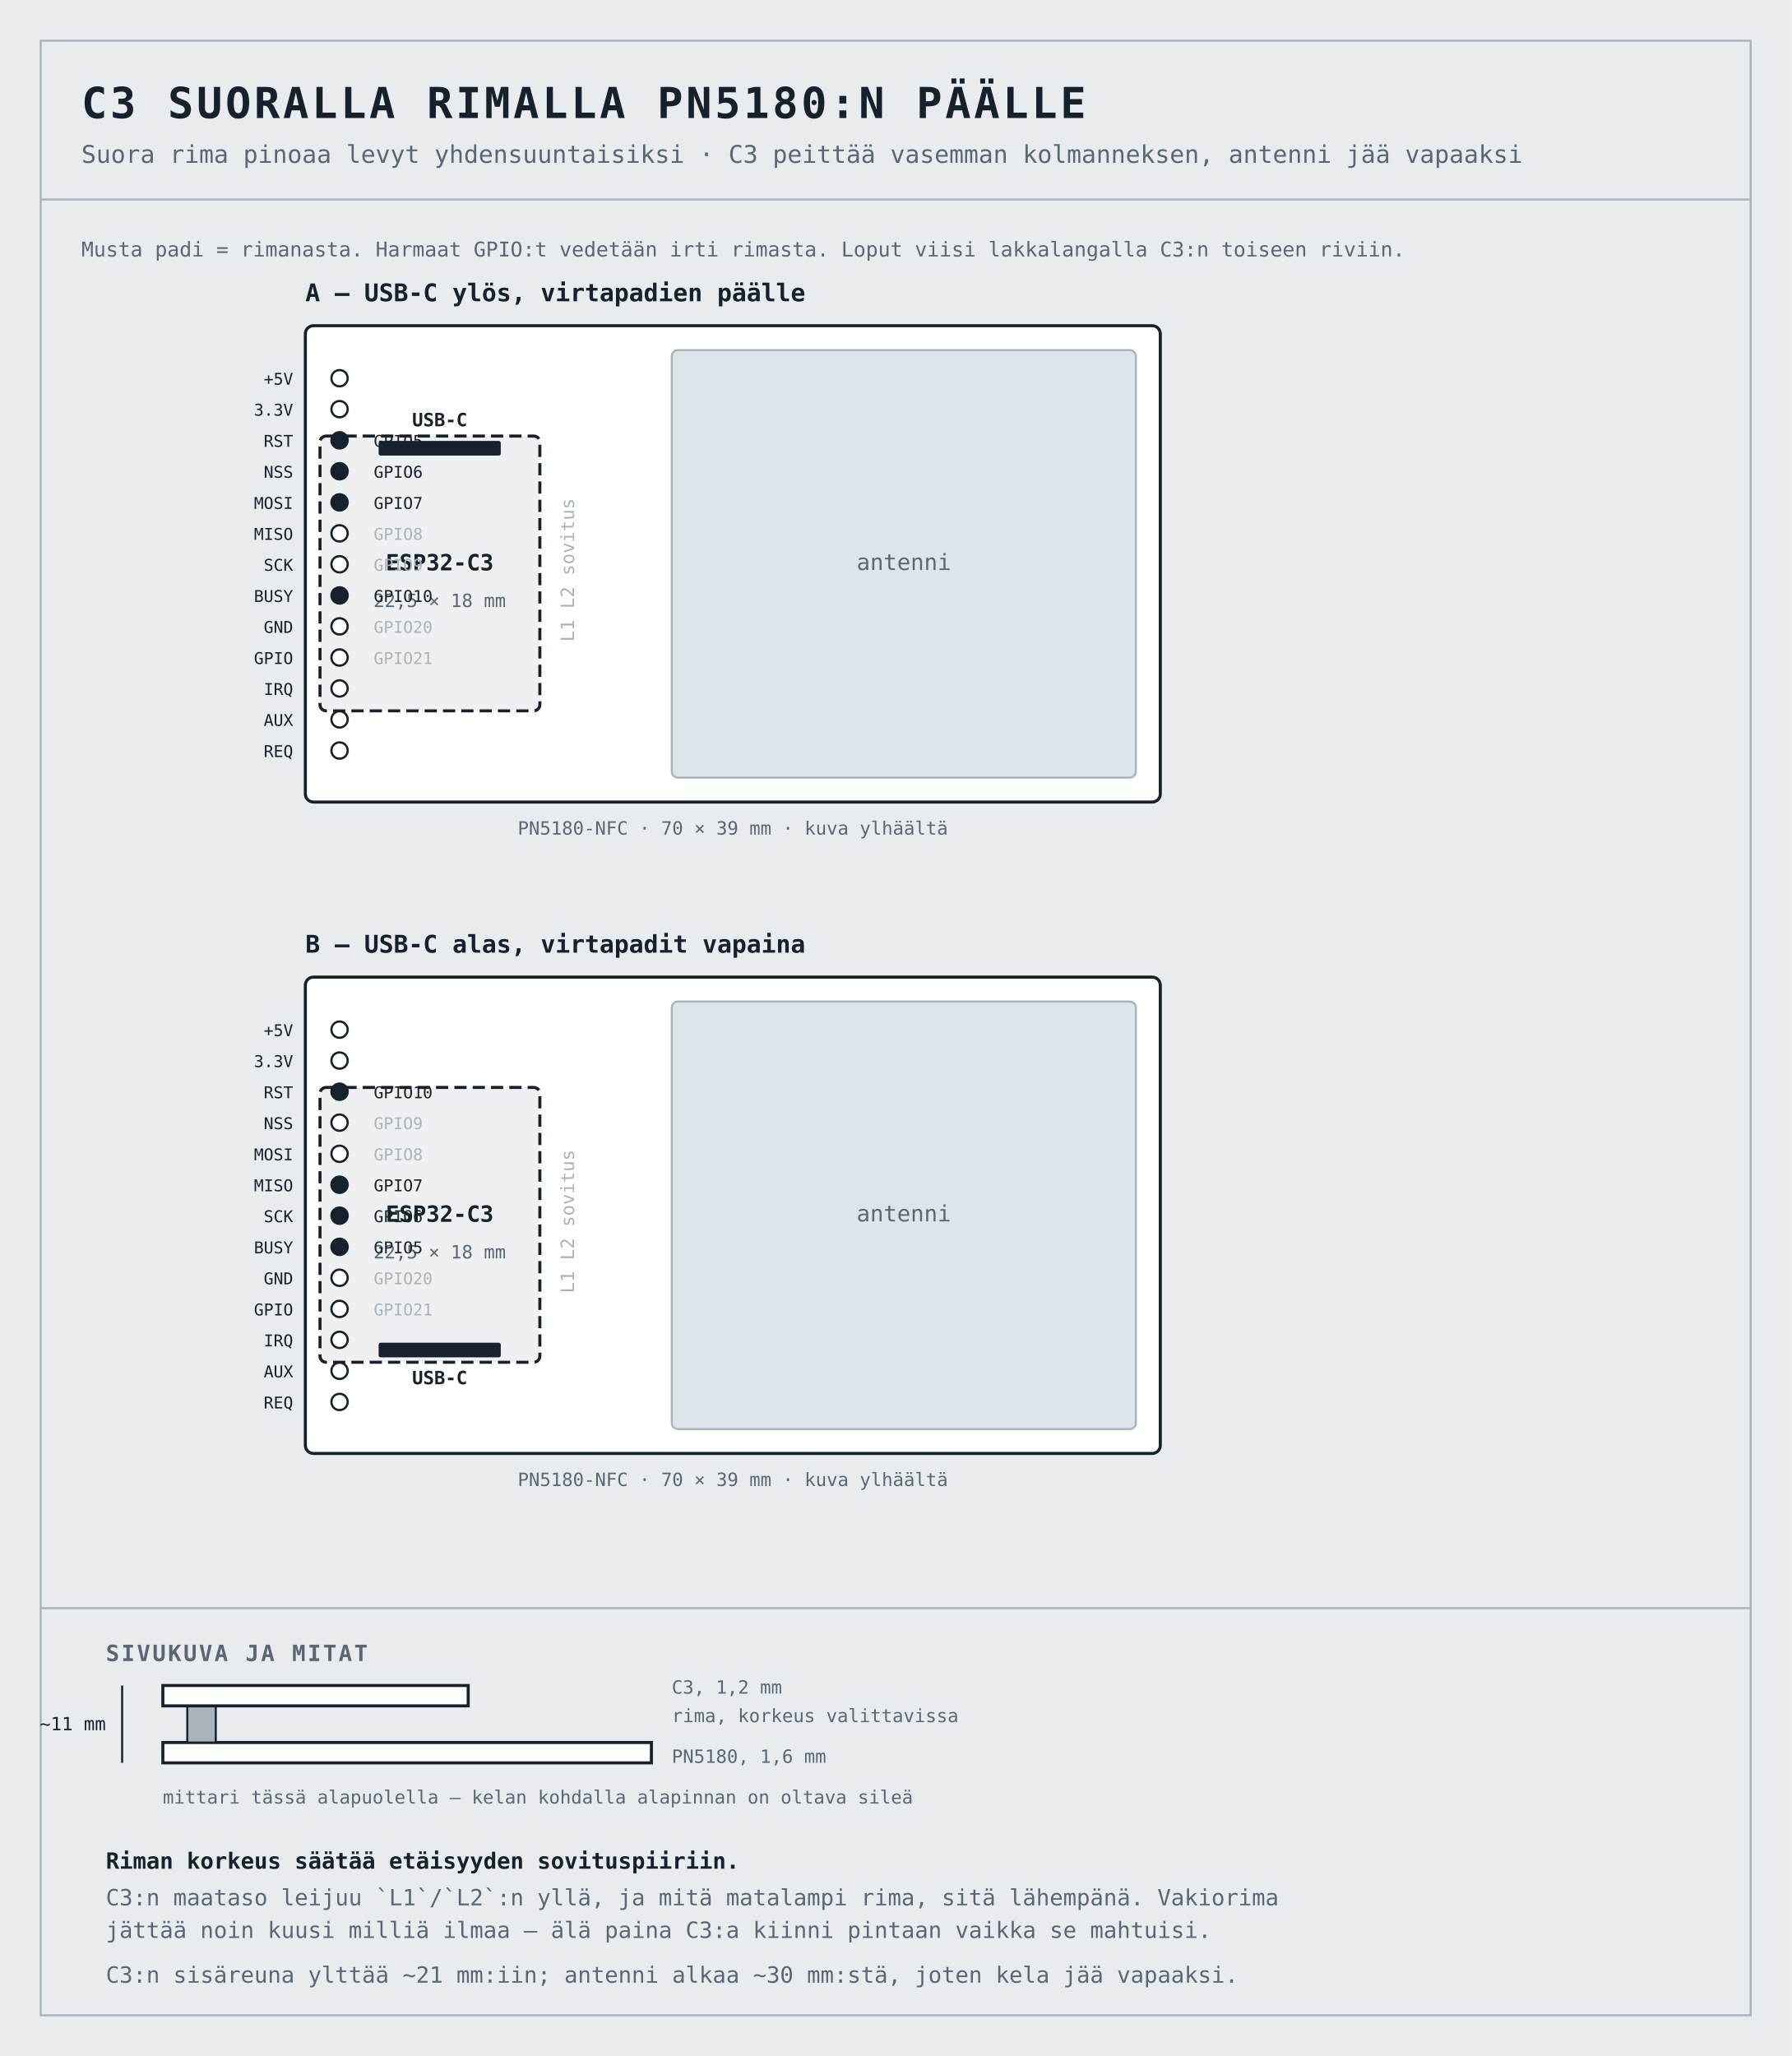
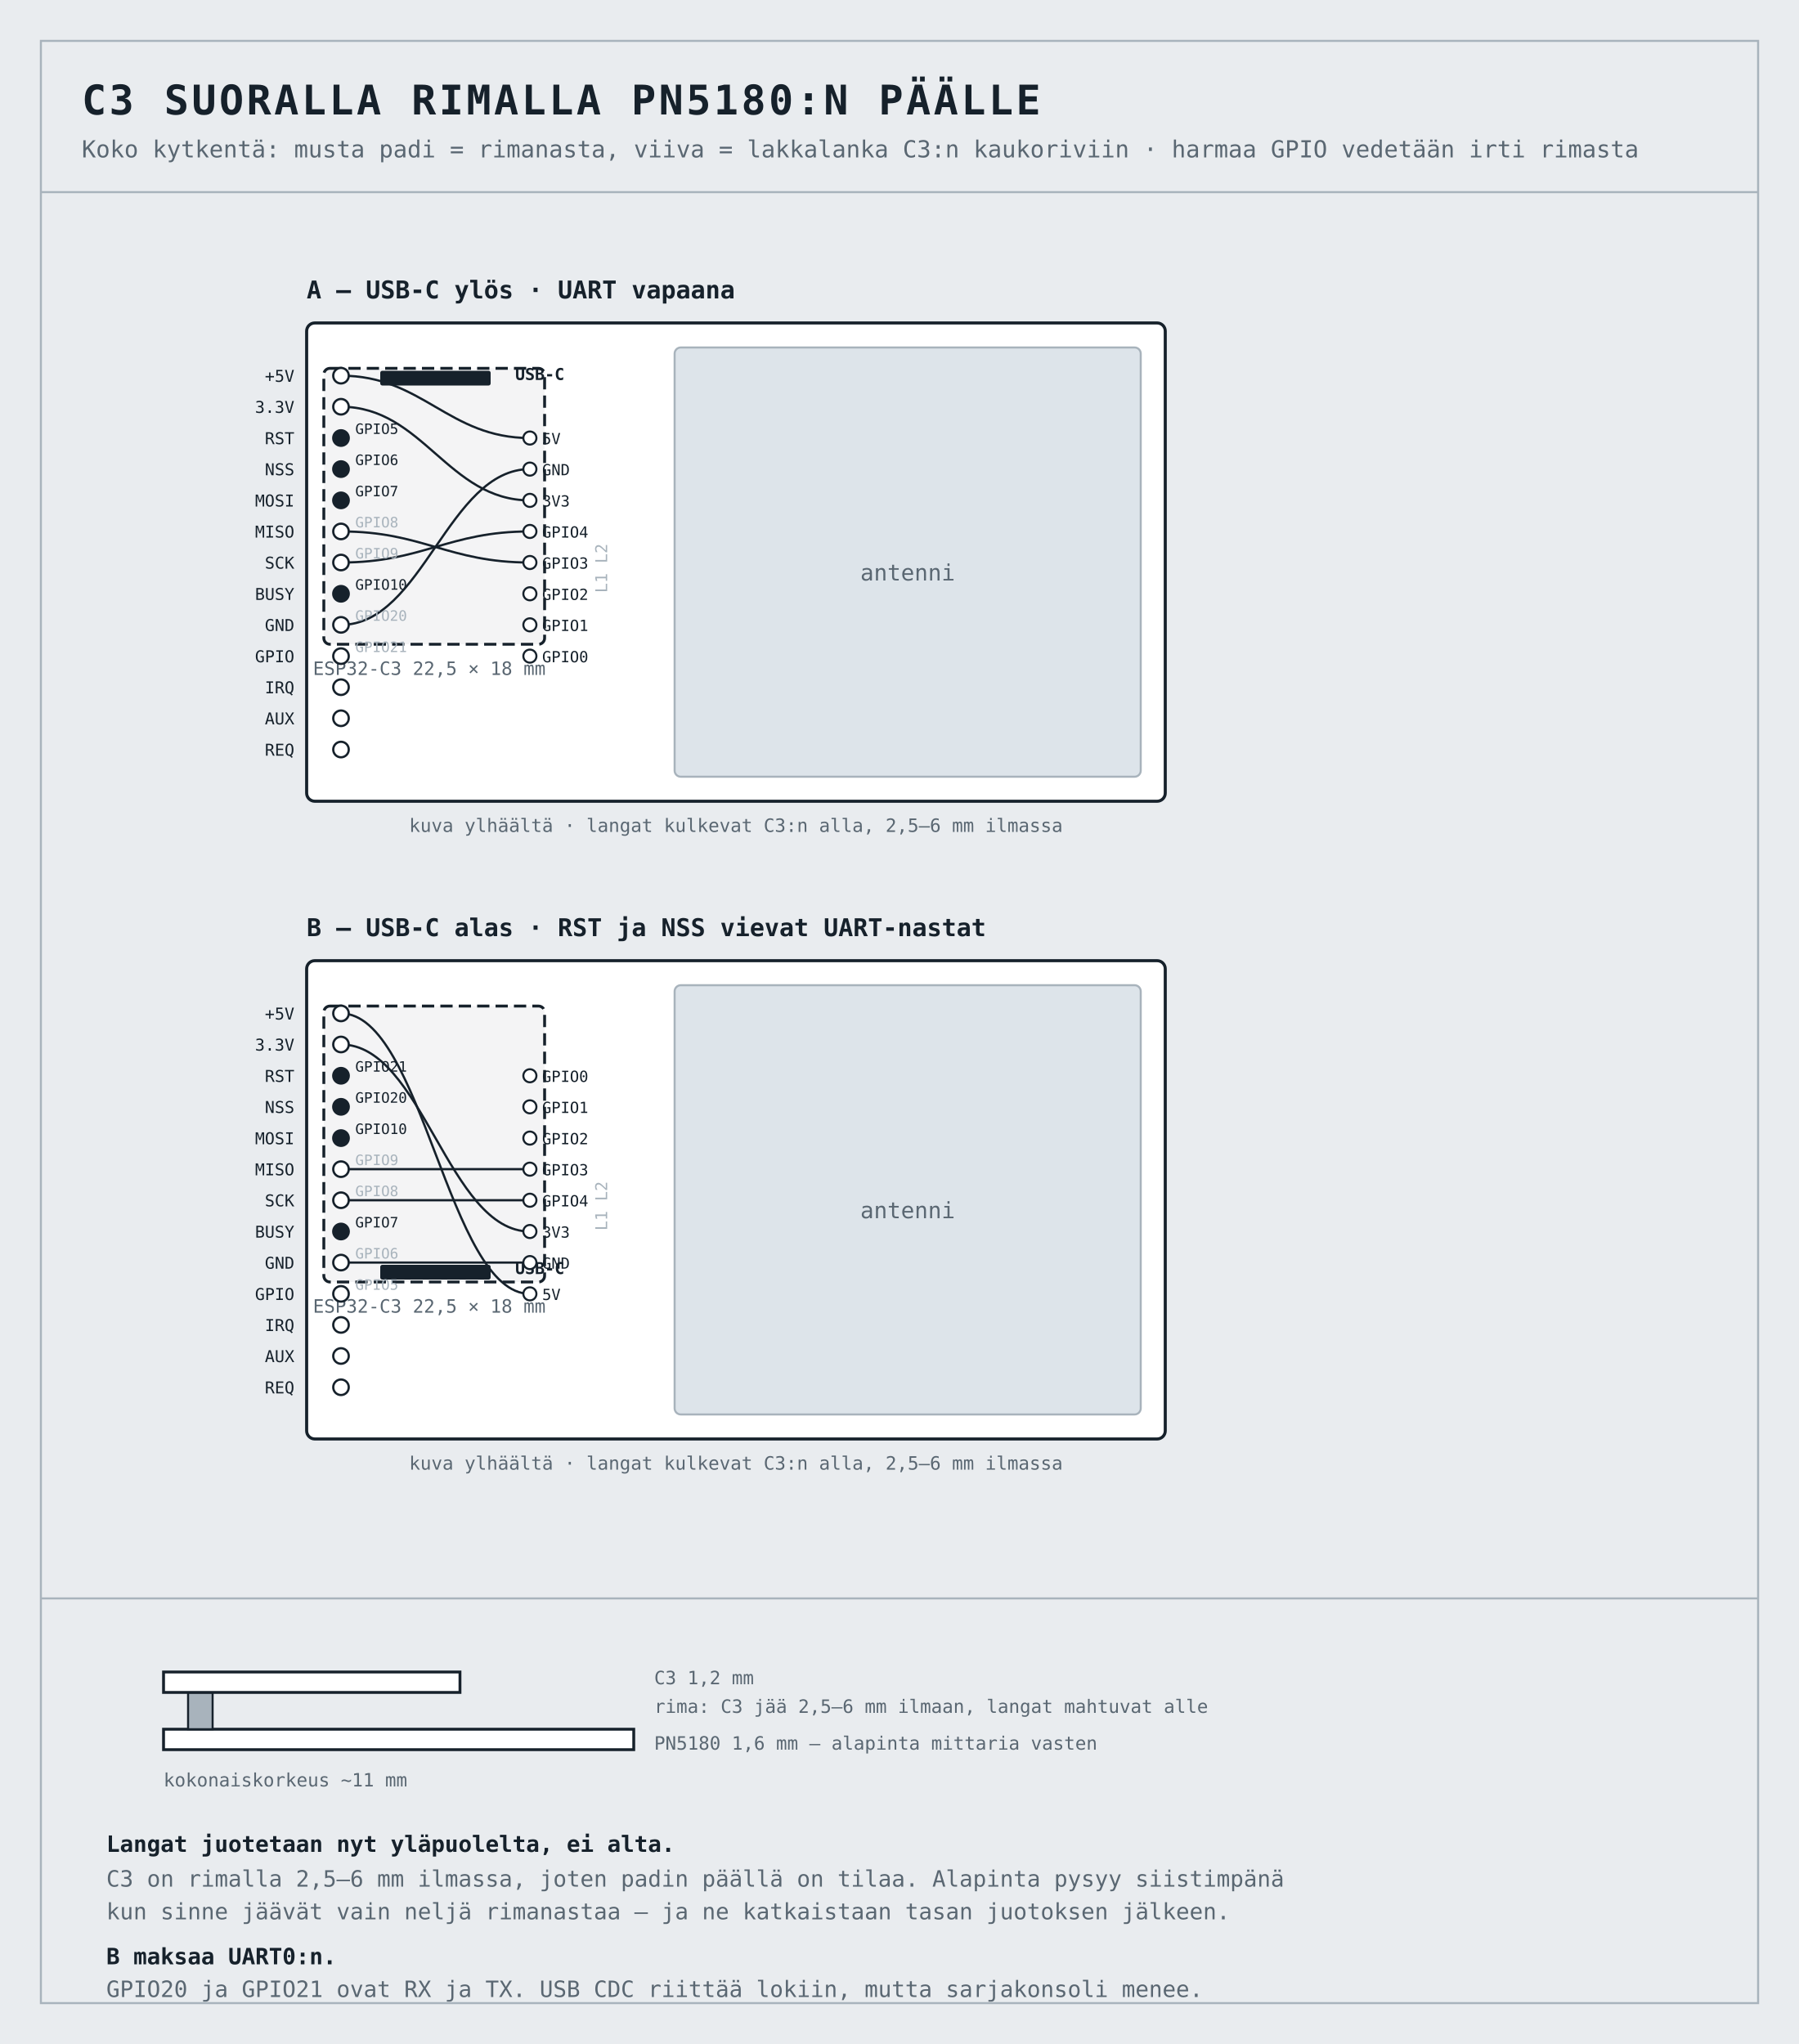
- <svg xmlns="http://www.w3.org/2000/svg" viewBox="0 0 880 1010" width="880" height="1010" font-family="ui-monospace, SFMono-Regular, Menlo, Consolas, monospace">
-   <rect width="880" height="1010" fill="#E9ECEF" />
-   <rect x="20" y="20" width="840" height="970" fill="none" stroke="#A8B3BC" />
-   <text x="40" y="58" font-size="21" font-weight="700" fill="#16212B" letter-spacing="1.5">C3 SUORALLA RIMALLA PN5180:N PÄÄLLE</text>
-   <text x="40" y="80" font-size="12" fill="#5A6772">Suora rima pinoaa levyt yhdensuuntaisiksi · C3 peittää vasemman kolmanneksen, antenni jää vapaaksi</text>
-   <line x1="20" y1="98" x2="860" y2="98" stroke="#A8B3BC" />
-   <text x="40" y="126" font-size="10" fill="#5A6772">Musta padi = rimanasta. Harmaat GPIO:t vedetään irti rimasta. Loput viisi lakkalangalla C3:n toiseen riviin.</text>
-   <text x="150" y="148" font-size="12" font-weight="700" fill="#16212B">A — USB-C ylös, virtapadien päälle</text>
-   <rect x="150" y="160" width="420.0" height="234.0" rx="4" fill="#FFFFFF" stroke="#16212B" stroke-width="1.5" />
-   <rect x="330.0" y="172.0" width="228.0" height="210.0" rx="3" fill="#DDE4EA" stroke="#A8B3BC" />
-   <text x="444.0" y="280.0" font-size="11" fill="#5A6772" text-anchor="middle">antenni</text>
-   <text x="282.0" y="280.0" font-size="9" fill="#A8B3BC" text-anchor="middle" transform="rotate(-90 282.0 280.0)">L1 L2 sovitus</text>
-   <rect x="157.2" y="214.2" width="108.0" height="135.0" rx="3" fill="#16212B" fill-opacity="0.07" stroke="#16212B" stroke-width="1.5" stroke-dasharray="6 3" />
-   <text x="216.0" y="280.2" font-size="11" font-weight="700" fill="#16212B" text-anchor="middle">ESP32-C3</text>
-   <text x="216.0" y="298.2" font-size="9" fill="#5A6772" text-anchor="middle">22,5 × 18 mm</text>
-   <rect x="186.0" y="216.6" width="60.0" height="7.2" rx="1" fill="#16212B" />
-   <text x="216.0" y="209.4" font-size="9" font-weight="700" fill="#16212B" text-anchor="middle">USB-C</text>
-   <circle cx="166.8" cy="185.8" r="4" fill="#FFFFFF" stroke="#16212B" stroke-width="1.1" />
-   <text x="144" y="189.0" font-size="8" fill="#16212B" text-anchor="end">+5V</text>
-   <circle cx="166.8" cy="201.0" r="4" fill="#FFFFFF" stroke="#16212B" stroke-width="1.1" />
-   <text x="144" y="204.2" font-size="8" fill="#16212B" text-anchor="end">3.3V</text>
-   <circle cx="166.8" cy="216.3" r="4" fill="#16212B" stroke="#16212B" stroke-width="1.1" />
-   <text x="144" y="219.5" font-size="8" fill="#16212B" text-anchor="end">RST</text>
-   <text x="183.6" y="219.5" font-size="8" fill="#16212B">GPIO5</text>
-   <circle cx="166.8" cy="231.5" r="4" fill="#16212B" stroke="#16212B" stroke-width="1.1" />
-   <text x="144" y="234.7" font-size="8" fill="#16212B" text-anchor="end">NSS</text>
-   <text x="183.6" y="234.7" font-size="8" fill="#16212B">GPIO6</text>
-   <circle cx="166.8" cy="246.8" r="4" fill="#16212B" stroke="#16212B" stroke-width="1.1" />
-   <text x="144" y="250.0" font-size="8" fill="#16212B" text-anchor="end">MOSI</text>
-   <text x="183.6" y="250.0" font-size="8" fill="#16212B">GPIO7</text>
-   <circle cx="166.8" cy="262.0" r="4" fill="#FFFFFF" stroke="#16212B" stroke-width="1.1" />
-   <text x="144" y="265.2" font-size="8" fill="#16212B" text-anchor="end">MISO</text>
-   <text x="183.6" y="265.2" font-size="8" fill="#A8B3BC">GPIO8</text>
-   <circle cx="166.8" cy="277.2" r="4" fill="#FFFFFF" stroke="#16212B" stroke-width="1.1" />
-   <text x="144" y="280.4" font-size="8" fill="#16212B" text-anchor="end">SCK</text>
-   <text x="183.6" y="280.4" font-size="8" fill="#A8B3BC">GPIO9</text>
-   <circle cx="166.8" cy="292.5" r="4" fill="#16212B" stroke="#16212B" stroke-width="1.1" />
-   <text x="144" y="295.7" font-size="8" fill="#16212B" text-anchor="end">BUSY</text>
-   <text x="183.6" y="295.7" font-size="8" fill="#16212B">GPIO10</text>
-   <circle cx="166.8" cy="307.7" r="4" fill="#FFFFFF" stroke="#16212B" stroke-width="1.1" />
-   <text x="144" y="310.9" font-size="8" fill="#16212B" text-anchor="end">GND</text>
-   <text x="183.6" y="310.9" font-size="8" fill="#A8B3BC">GPIO20</text>
-   <circle cx="166.8" cy="323.0" r="4" fill="#FFFFFF" stroke="#16212B" stroke-width="1.1" />
-   <text x="144" y="326.2" font-size="8" fill="#16212B" text-anchor="end">GPIO</text>
-   <text x="183.6" y="326.2" font-size="8" fill="#A8B3BC">GPIO21</text>
-   <circle cx="166.8" cy="338.2" r="4" fill="#FFFFFF" stroke="#16212B" stroke-width="1.1" />
-   <text x="144" y="341.4" font-size="8" fill="#16212B" text-anchor="end">IRQ</text>
-   <circle cx="166.8" cy="353.4" r="4" fill="#FFFFFF" stroke="#16212B" stroke-width="1.1" />
-   <text x="144" y="356.6" font-size="8" fill="#16212B" text-anchor="end">AUX</text>
-   <circle cx="166.8" cy="368.7" r="4" fill="#FFFFFF" stroke="#16212B" stroke-width="1.1" />
-   <text x="144" y="371.9" font-size="8" fill="#16212B" text-anchor="end">REQ</text>
-   <text x="360.0" y="410.0" font-size="9" fill="#5A6772" text-anchor="middle">PN5180-NFC · 70 × 39 mm · kuva ylhäältä</text>
-   <text x="150" y="468" font-size="12" font-weight="700" fill="#16212B">B — USB-C alas, virtapadit vapaina</text>
-   <rect x="150" y="480" width="420.0" height="234.0" rx="4" fill="#FFFFFF" stroke="#16212B" stroke-width="1.5" />
-   <rect x="330.0" y="492.0" width="228.0" height="210.0" rx="3" fill="#DDE4EA" stroke="#A8B3BC" />
-   <text x="444.0" y="600.0" font-size="11" fill="#5A6772" text-anchor="middle">antenni</text>
-   <text x="282.0" y="600.0" font-size="9" fill="#A8B3BC" text-anchor="middle" transform="rotate(-90 282.0 600.0)">L1 L2 sovitus</text>
-   <rect x="157.2" y="534.2" width="108.0" height="135.0" rx="3" fill="#16212B" fill-opacity="0.07" stroke="#16212B" stroke-width="1.5" stroke-dasharray="6 3" />
-   <text x="216.0" y="600.2" font-size="11" font-weight="700" fill="#16212B" text-anchor="middle">ESP32-C3</text>
-   <text x="216.0" y="618.2" font-size="9" fill="#5A6772" text-anchor="middle">22,5 × 18 mm</text>
-   <rect x="186.0" y="659.6" width="60.0" height="7.2" rx="1" fill="#16212B" />
-   <text x="216.0" y="680.0" font-size="9" font-weight="700" fill="#16212B" text-anchor="middle">USB-C</text>
-   <circle cx="166.8" cy="505.8" r="4" fill="#FFFFFF" stroke="#16212B" stroke-width="1.1" />
-   <text x="144" y="509.0" font-size="8" fill="#16212B" text-anchor="end">+5V</text>
-   <circle cx="166.8" cy="521.0" r="4" fill="#FFFFFF" stroke="#16212B" stroke-width="1.1" />
-   <text x="144" y="524.2" font-size="8" fill="#16212B" text-anchor="end">3.3V</text>
-   <circle cx="166.8" cy="536.3" r="4" fill="#16212B" stroke="#16212B" stroke-width="1.1" />
-   <text x="144" y="539.5" font-size="8" fill="#16212B" text-anchor="end">RST</text>
-   <text x="183.6" y="539.5" font-size="8" fill="#16212B">GPIO10</text>
-   <circle cx="166.8" cy="551.5" r="4" fill="#FFFFFF" stroke="#16212B" stroke-width="1.1" />
-   <text x="144" y="554.7" font-size="8" fill="#16212B" text-anchor="end">NSS</text>
-   <text x="183.6" y="554.7" font-size="8" fill="#A8B3BC">GPIO9</text>
-   <circle cx="166.8" cy="566.8" r="4" fill="#FFFFFF" stroke="#16212B" stroke-width="1.1" />
-   <text x="144" y="570.0" font-size="8" fill="#16212B" text-anchor="end">MOSI</text>
-   <text x="183.6" y="570.0" font-size="8" fill="#A8B3BC">GPIO8</text>
-   <circle cx="166.8" cy="582.0" r="4" fill="#16212B" stroke="#16212B" stroke-width="1.1" />
-   <text x="144" y="585.2" font-size="8" fill="#16212B" text-anchor="end">MISO</text>
-   <text x="183.6" y="585.2" font-size="8" fill="#16212B">GPIO7</text>
-   <circle cx="166.8" cy="597.2" r="4" fill="#16212B" stroke="#16212B" stroke-width="1.1" />
-   <text x="144" y="600.4" font-size="8" fill="#16212B" text-anchor="end">SCK</text>
-   <text x="183.6" y="600.4" font-size="8" fill="#16212B">GPIO6</text>
-   <circle cx="166.8" cy="612.5" r="4" fill="#16212B" stroke="#16212B" stroke-width="1.1" />
-   <text x="144" y="615.7" font-size="8" fill="#16212B" text-anchor="end">BUSY</text>
-   <text x="183.6" y="615.7" font-size="8" fill="#16212B">GPIO5</text>
-   <circle cx="166.8" cy="627.7" r="4" fill="#FFFFFF" stroke="#16212B" stroke-width="1.1" />
-   <text x="144" y="630.9" font-size="8" fill="#16212B" text-anchor="end">GND</text>
-   <text x="183.6" y="630.9" font-size="8" fill="#A8B3BC">GPIO20</text>
-   <circle cx="166.8" cy="643.0" r="4" fill="#FFFFFF" stroke="#16212B" stroke-width="1.1" />
-   <text x="144" y="646.2" font-size="8" fill="#16212B" text-anchor="end">GPIO</text>
-   <text x="183.6" y="646.2" font-size="8" fill="#A8B3BC">GPIO21</text>
-   <circle cx="166.8" cy="658.2" r="4" fill="#FFFFFF" stroke="#16212B" stroke-width="1.1" />
-   <text x="144" y="661.4" font-size="8" fill="#16212B" text-anchor="end">IRQ</text>
-   <circle cx="166.8" cy="673.4" r="4" fill="#FFFFFF" stroke="#16212B" stroke-width="1.1" />
-   <text x="144" y="676.6" font-size="8" fill="#16212B" text-anchor="end">AUX</text>
-   <circle cx="166.8" cy="688.7" r="4" fill="#FFFFFF" stroke="#16212B" stroke-width="1.1" />
-   <text x="144" y="691.9" font-size="8" fill="#16212B" text-anchor="end">REQ</text>
-   <text x="360.0" y="730.0" font-size="9" fill="#5A6772" text-anchor="middle">PN5180-NFC · 70 × 39 mm · kuva ylhäältä</text>
-   <line x1="20" y1="790" x2="860" y2="790" stroke="#A8B3BC" />
-   <text x="52" y="816" font-size="11" font-weight="700" fill="#5A6772" letter-spacing="1">SIVUKUVA JA MITAT</text>
+ <svg xmlns="http://www.w3.org/2000/svg" viewBox="0 0 880 1000" width="880" height="1000" font-family="ui-monospace, SFMono-Regular, Menlo, Consolas, monospace">
+   <rect width="880" height="1000" fill="#E9ECEF" />
+   <rect x="20" y="20" width="840" height="960" fill="none" stroke="#A8B3BC" />
+   <text x="40" y="56" font-size="20" font-weight="700" fill="#16212B" letter-spacing="1.4">C3 SUORALLA RIMALLA PN5180:N PÄÄLLE</text>
+   <text x="40" y="77" font-size="11.5" fill="#5A6772">Koko kytkentä: musta padi = rimanasta, viiva = lakkalanka C3:n kaukoriviin · harmaa GPIO vedetään irti rimasta</text>
+   <line x1="20" y1="94" x2="860" y2="94" stroke="#A8B3BC" />
+   <text x="150" y="146" font-size="12" font-weight="700" fill="#16212B">A — USB-C ylös · UART vapaana</text>
+   <rect x="150" y="158" width="420.0" height="234.0" rx="4" fill="#FFFFFF" stroke="#16212B" stroke-width="1.5" />
+   <rect x="330.0" y="170.0" width="228.0" height="210.0" rx="3" fill="#DDE4EA" stroke="#A8B3BC" />
+   <text x="444.0" y="284.0" font-size="11" fill="#5A6772" text-anchor="middle">antenni</text>
+   <text x="297.0" y="278.0" font-size="8" fill="#A8B3BC" text-anchor="middle" transform="rotate(-90 297.0 278.0)">L1 L2</text>
+   <rect x="158.4" y="180.2" width="108.0" height="135.0" rx="3" fill="#16212B" fill-opacity="0.05" stroke="#16212B" stroke-width="1.4" stroke-dasharray="6 3" />
+   <text x="210.0" y="330.2" font-size="9" fill="#5A6772" text-anchor="middle">ESP32-C3 22,5 × 18 mm</text>
+   <rect x="186.0" y="181.4" width="54.0" height="7.2" rx="1" fill="#16212B" />
+   <text x="252.0" y="185.9" font-size="8" font-weight="700" fill="#16212B">USB-C</text>
+   <path d="M166.8 183.8 C206.8 183.8 219.2 214.3 259.2 214.3" fill="none" stroke="#16212B" stroke-width="1.1" />
+   <path d="M166.8 199.0 C206.8 199.0 219.2 244.8 259.2 244.8" fill="none" stroke="#16212B" stroke-width="1.1" />
+   <path d="M166.8 305.7 C206.8 305.7 219.2 229.5 259.2 229.5" fill="none" stroke="#16212B" stroke-width="1.1" />
+   <path d="M166.8 260.0 C206.8 260.0 219.2 275.2 259.2 275.2" fill="none" stroke="#16212B" stroke-width="1.1" />
+   <path d="M166.8 275.2 C206.8 275.2 219.2 260.0 259.2 260.0" fill="none" stroke="#16212B" stroke-width="1.1" />
+   <circle cx="166.8" cy="183.8" r="3.8" fill="#FFFFFF" stroke="#16212B" stroke-width="1.1" />
+   <text x="144" y="186.8" font-size="8" fill="#16212B" text-anchor="end">+5V</text>
+   <circle cx="166.8" cy="199.0" r="3.8" fill="#FFFFFF" stroke="#16212B" stroke-width="1.1" />
+   <text x="144" y="202.0" font-size="8" fill="#16212B" text-anchor="end">3.3V</text>
+   <circle cx="166.8" cy="214.3" r="3.8" fill="#16212B" stroke="#16212B" stroke-width="1.1" />
+   <text x="144" y="217.3" font-size="8" fill="#16212B" text-anchor="end">RST</text>
+   <text x="173.8" y="212.3" font-size="7" fill="#16212B">GPIO5</text>
+   <circle cx="259.2" cy="214.3" r="3.2" fill="#FFFFFF" stroke="#16212B" stroke-width="1" />
+   <text x="265.2" y="217.3" font-size="7.5" fill="#16212B">5V</text>
+   <circle cx="166.8" cy="229.5" r="3.8" fill="#16212B" stroke="#16212B" stroke-width="1.1" />
+   <text x="144" y="232.5" font-size="8" fill="#16212B" text-anchor="end">NSS</text>
+   <text x="173.8" y="227.5" font-size="7" fill="#16212B">GPIO6</text>
+   <circle cx="259.2" cy="229.5" r="3.2" fill="#FFFFFF" stroke="#16212B" stroke-width="1" />
+   <text x="265.2" y="232.5" font-size="7.5" fill="#16212B">GND</text>
+   <circle cx="166.8" cy="244.8" r="3.8" fill="#16212B" stroke="#16212B" stroke-width="1.1" />
+   <text x="144" y="247.8" font-size="8" fill="#16212B" text-anchor="end">MOSI</text>
+   <text x="173.8" y="242.8" font-size="7" fill="#16212B">GPIO7</text>
+   <circle cx="259.2" cy="244.8" r="3.2" fill="#FFFFFF" stroke="#16212B" stroke-width="1" />
+   <text x="265.2" y="247.8" font-size="7.5" fill="#16212B">3V3</text>
+   <circle cx="166.8" cy="260.0" r="3.8" fill="#FFFFFF" stroke="#16212B" stroke-width="1.1" />
+   <text x="144" y="263.0" font-size="8" fill="#16212B" text-anchor="end">MISO</text>
+   <text x="173.8" y="258.0" font-size="7" fill="#A8B3BC">GPIO8</text>
+   <circle cx="259.2" cy="260.0" r="3.2" fill="#FFFFFF" stroke="#16212B" stroke-width="1" />
+   <text x="265.2" y="263.0" font-size="7.5" fill="#16212B">GPIO4</text>
+   <circle cx="166.8" cy="275.2" r="3.8" fill="#FFFFFF" stroke="#16212B" stroke-width="1.1" />
+   <text x="144" y="278.2" font-size="8" fill="#16212B" text-anchor="end">SCK</text>
+   <text x="173.8" y="273.2" font-size="7" fill="#A8B3BC">GPIO9</text>
+   <circle cx="259.2" cy="275.2" r="3.2" fill="#FFFFFF" stroke="#16212B" stroke-width="1" />
+   <text x="265.2" y="278.2" font-size="7.5" fill="#16212B">GPIO3</text>
+   <circle cx="166.8" cy="290.5" r="3.8" fill="#16212B" stroke="#16212B" stroke-width="1.1" />
+   <text x="144" y="293.5" font-size="8" fill="#16212B" text-anchor="end">BUSY</text>
+   <text x="173.8" y="288.5" font-size="7" fill="#16212B">GPIO10</text>
+   <circle cx="259.2" cy="290.5" r="3.2" fill="#FFFFFF" stroke="#16212B" stroke-width="1" />
+   <text x="265.2" y="293.5" font-size="7.5" fill="#16212B">GPIO2</text>
+   <circle cx="166.8" cy="305.7" r="3.8" fill="#FFFFFF" stroke="#16212B" stroke-width="1.1" />
+   <text x="144" y="308.7" font-size="8" fill="#16212B" text-anchor="end">GND</text>
+   <text x="173.8" y="303.7" font-size="7" fill="#A8B3BC">GPIO20</text>
+   <circle cx="259.2" cy="305.7" r="3.2" fill="#FFFFFF" stroke="#16212B" stroke-width="1" />
+   <text x="265.2" y="308.7" font-size="7.5" fill="#16212B">GPIO1</text>
+   <circle cx="166.8" cy="321.0" r="3.8" fill="#FFFFFF" stroke="#16212B" stroke-width="1.1" />
+   <text x="144" y="324.0" font-size="8" fill="#16212B" text-anchor="end">GPIO</text>
+   <text x="173.8" y="319.0" font-size="7" fill="#A8B3BC">GPIO21</text>
+   <circle cx="259.2" cy="321.0" r="3.2" fill="#FFFFFF" stroke="#16212B" stroke-width="1" />
+   <text x="265.2" y="324.0" font-size="7.5" fill="#16212B">GPIO0</text>
+   <circle cx="166.8" cy="336.2" r="3.8" fill="#FFFFFF" stroke="#16212B" stroke-width="1.1" />
+   <text x="144" y="339.2" font-size="8" fill="#16212B" text-anchor="end">IRQ</text>
+   <circle cx="166.8" cy="351.4" r="3.8" fill="#FFFFFF" stroke="#16212B" stroke-width="1.1" />
+   <text x="144" y="354.4" font-size="8" fill="#16212B" text-anchor="end">AUX</text>
+   <circle cx="166.8" cy="366.7" r="3.8" fill="#FFFFFF" stroke="#16212B" stroke-width="1.1" />
+   <text x="144" y="369.7" font-size="8" fill="#16212B" text-anchor="end">REQ</text>
+   <text x="360.0" y="407.0" font-size="9" fill="#5A6772" text-anchor="middle">kuva ylhäältä · langat kulkevat C3:n alla, 2,5–6 mm ilmassa</text>
+   <text x="150" y="458" font-size="12" font-weight="700" fill="#16212B">B — USB-C alas · RST ja NSS vievat UART-nastat</text>
+   <rect x="150" y="470" width="420.0" height="234.0" rx="4" fill="#FFFFFF" stroke="#16212B" stroke-width="1.5" />
+   <rect x="330.0" y="482.0" width="228.0" height="210.0" rx="3" fill="#DDE4EA" stroke="#A8B3BC" />
+   <text x="444.0" y="596.0" font-size="11" fill="#5A6772" text-anchor="middle">antenni</text>
+   <text x="297.0" y="590.0" font-size="8" fill="#A8B3BC" text-anchor="middle" transform="rotate(-90 297.0 590.0)">L1 L2</text>
+   <rect x="158.4" y="492.2" width="108.0" height="135.0" rx="3" fill="#16212B" fill-opacity="0.05" stroke="#16212B" stroke-width="1.4" stroke-dasharray="6 3" />
+   <text x="210.0" y="642.2" font-size="9" fill="#5A6772" text-anchor="middle">ESP32-C3 22,5 × 18 mm</text>
+   <rect x="186.0" y="618.8" width="54.0" height="7.2" rx="1" fill="#16212B" />
+   <text x="252.0" y="623.3" font-size="8" font-weight="700" fill="#16212B">USB-C</text>
+   <path d="M166.8 495.8 C206.8 495.8 219.2 633.0 259.2 633.0" fill="none" stroke="#16212B" stroke-width="1.1" />
+   <path d="M166.8 511.0 C206.8 511.0 219.2 602.5 259.2 602.5" fill="none" stroke="#16212B" stroke-width="1.1" />
+   <path d="M166.8 617.7 C206.8 617.7 219.2 617.7 259.2 617.7" fill="none" stroke="#16212B" stroke-width="1.1" />
+   <path d="M166.8 572.0 C206.8 572.0 219.2 572.0 259.2 572.0" fill="none" stroke="#16212B" stroke-width="1.1" />
+   <path d="M166.8 587.2 C206.8 587.2 219.2 587.2 259.2 587.2" fill="none" stroke="#16212B" stroke-width="1.1" />
+   <circle cx="166.8" cy="495.8" r="3.8" fill="#FFFFFF" stroke="#16212B" stroke-width="1.1" />
+   <text x="144" y="498.8" font-size="8" fill="#16212B" text-anchor="end">+5V</text>
+   <circle cx="166.8" cy="511.0" r="3.8" fill="#FFFFFF" stroke="#16212B" stroke-width="1.1" />
+   <text x="144" y="514.0" font-size="8" fill="#16212B" text-anchor="end">3.3V</text>
+   <circle cx="166.8" cy="526.3" r="3.8" fill="#16212B" stroke="#16212B" stroke-width="1.1" />
+   <text x="144" y="529.3" font-size="8" fill="#16212B" text-anchor="end">RST</text>
+   <text x="173.8" y="524.3" font-size="7" fill="#16212B">GPIO21</text>
+   <circle cx="259.2" cy="526.3" r="3.2" fill="#FFFFFF" stroke="#16212B" stroke-width="1" />
+   <text x="265.2" y="529.3" font-size="7.5" fill="#16212B">GPIO0</text>
+   <circle cx="166.8" cy="541.5" r="3.8" fill="#16212B" stroke="#16212B" stroke-width="1.1" />
+   <text x="144" y="544.5" font-size="8" fill="#16212B" text-anchor="end">NSS</text>
+   <text x="173.8" y="539.5" font-size="7" fill="#16212B">GPIO20</text>
+   <circle cx="259.2" cy="541.5" r="3.2" fill="#FFFFFF" stroke="#16212B" stroke-width="1" />
+   <text x="265.2" y="544.5" font-size="7.5" fill="#16212B">GPIO1</text>
+   <circle cx="166.8" cy="556.8" r="3.8" fill="#16212B" stroke="#16212B" stroke-width="1.1" />
+   <text x="144" y="559.8" font-size="8" fill="#16212B" text-anchor="end">MOSI</text>
+   <text x="173.8" y="554.8" font-size="7" fill="#16212B">GPIO10</text>
+   <circle cx="259.2" cy="556.8" r="3.2" fill="#FFFFFF" stroke="#16212B" stroke-width="1" />
+   <text x="265.2" y="559.8" font-size="7.5" fill="#16212B">GPIO2</text>
+   <circle cx="166.8" cy="572.0" r="3.8" fill="#FFFFFF" stroke="#16212B" stroke-width="1.1" />
+   <text x="144" y="575.0" font-size="8" fill="#16212B" text-anchor="end">MISO</text>
+   <text x="173.8" y="570.0" font-size="7" fill="#A8B3BC">GPIO9</text>
+   <circle cx="259.2" cy="572.0" r="3.2" fill="#FFFFFF" stroke="#16212B" stroke-width="1" />
+   <text x="265.2" y="575.0" font-size="7.5" fill="#16212B">GPIO3</text>
+   <circle cx="166.8" cy="587.2" r="3.8" fill="#FFFFFF" stroke="#16212B" stroke-width="1.1" />
+   <text x="144" y="590.2" font-size="8" fill="#16212B" text-anchor="end">SCK</text>
+   <text x="173.8" y="585.2" font-size="7" fill="#A8B3BC">GPIO8</text>
+   <circle cx="259.2" cy="587.2" r="3.2" fill="#FFFFFF" stroke="#16212B" stroke-width="1" />
+   <text x="265.2" y="590.2" font-size="7.5" fill="#16212B">GPIO4</text>
+   <circle cx="166.8" cy="602.5" r="3.8" fill="#16212B" stroke="#16212B" stroke-width="1.1" />
+   <text x="144" y="605.5" font-size="8" fill="#16212B" text-anchor="end">BUSY</text>
+   <text x="173.8" y="600.5" font-size="7" fill="#16212B">GPIO7</text>
+   <circle cx="259.2" cy="602.5" r="3.2" fill="#FFFFFF" stroke="#16212B" stroke-width="1" />
+   <text x="265.2" y="605.5" font-size="7.5" fill="#16212B">3V3</text>
+   <circle cx="166.8" cy="617.7" r="3.8" fill="#FFFFFF" stroke="#16212B" stroke-width="1.1" />
+   <text x="144" y="620.7" font-size="8" fill="#16212B" text-anchor="end">GND</text>
+   <text x="173.8" y="615.7" font-size="7" fill="#A8B3BC">GPIO6</text>
+   <circle cx="259.2" cy="617.7" r="3.2" fill="#FFFFFF" stroke="#16212B" stroke-width="1" />
+   <text x="265.2" y="620.7" font-size="7.5" fill="#16212B">GND</text>
+   <circle cx="166.8" cy="633.0" r="3.8" fill="#FFFFFF" stroke="#16212B" stroke-width="1.1" />
+   <text x="144" y="636.0" font-size="8" fill="#16212B" text-anchor="end">GPIO</text>
+   <text x="173.8" y="631.0" font-size="7" fill="#A8B3BC">GPIO5</text>
+   <circle cx="259.2" cy="633.0" r="3.2" fill="#FFFFFF" stroke="#16212B" stroke-width="1" />
+   <text x="265.2" y="636.0" font-size="7.5" fill="#16212B">5V</text>
+   <circle cx="166.8" cy="648.2" r="3.8" fill="#FFFFFF" stroke="#16212B" stroke-width="1.1" />
+   <text x="144" y="651.2" font-size="8" fill="#16212B" text-anchor="end">IRQ</text>
+   <circle cx="166.8" cy="663.4" r="3.8" fill="#FFFFFF" stroke="#16212B" stroke-width="1.1" />
+   <text x="144" y="666.4" font-size="8" fill="#16212B" text-anchor="end">AUX</text>
+   <circle cx="166.8" cy="678.7" r="3.8" fill="#FFFFFF" stroke="#16212B" stroke-width="1.1" />
+   <text x="144" y="681.7" font-size="8" fill="#16212B" text-anchor="end">REQ</text>
+   <text x="360.0" y="719.0" font-size="9" fill="#5A6772" text-anchor="middle">kuva ylhäältä · langat kulkevat C3:n alla, 2,5–6 mm ilmassa</text>
+   <line x1="20" y1="782" x2="860" y2="782" stroke="#A8B3BC" />
  <g>
-     <rect x="80" y="856" width="240" height="10" fill="#FFFFFF" stroke="#16212B" stroke-width="1.5" />
-     <text x="330" y="866" font-size="9" fill="#5A6772">PN5180, 1,6 mm</text>
-     <rect x="92" y="838" width="14" height="18" fill="#A8B3BC" stroke="#16212B" />
-     <text x="330" y="846" font-size="9" fill="#5A6772">rima, korkeus valittavissa</text>
-     <rect x="80" y="828" width="150" height="10" fill="#FFFFFF" stroke="#16212B" stroke-width="1.5" />
-     <text x="330" y="832" font-size="9" fill="#5A6772">C3, 1,2 mm</text>
-     <path d="M60 828 V866" stroke="#16212B" stroke-width="1" />
-     <text x="52" y="850" font-size="9" fill="#16212B" text-anchor="end">~11 mm</text>
-     <text x="80" y="886" font-size="9" fill="#5A6772">mittari tässä alapuolella — kelan kohdalla alapinnan on oltava sileä</text>
+     <rect x="80" y="846" width="230" height="10" fill="#FFFFFF" stroke="#16212B" stroke-width="1.4" />
+     <rect x="92" y="828" width="12" height="18" fill="#A8B3BC" stroke="#16212B" />
+     <rect x="80" y="818" width="145" height="10" fill="#FFFFFF" stroke="#16212B" stroke-width="1.4" />
+     <text x="320" y="856" font-size="9" fill="#5A6772">PN5180 1,6 mm — alapinta mittaria vasten</text>
+     <text x="320" y="838" font-size="9" fill="#5A6772">rima: C3 jää 2,5–6 mm ilmaan, langat mahtuvat alle</text>
+     <text x="320" y="824" font-size="9" fill="#5A6772">C3 1,2 mm</text>
+     <text x="80" y="874" font-size="9" fill="#5A6772">kokonaiskorkeus ~11 mm</text>
  </g>
  <g font-size="11" fill="#16212B">
-     <text x="52" y="918" font-weight="700">Riman korkeus säätää etäisyyden sovituspiiriin.</text>
-     <text x="52" y="936" fill="#5A6772">C3:n maataso leijuu `L1`/`L2`:n yllä, ja mitä matalampi rima, sitä lähempänä. Vakiorima</text>
-     <text x="52" y="952" fill="#5A6772">jättää noin kuusi milliä ilmaa — älä paina C3:a kiinni pintaan vaikka se mahtuisi.</text>
-     <text x="52" y="974" fill="#5A6772">C3:n sisäreuna ylttää ~21 mm:iin; antenni alkaa ~30 mm:stä, joten kela jää vapaaksi.</text>
+     <text x="52" y="906" font-weight="700">Langat juotetaan nyt yläpuolelta, ei alta.</text>
+     <text x="52" y="923" fill="#5A6772">C3 on rimalla 2,5–6 mm ilmassa, joten padin päällä on tilaa. Alapinta pysyy siistimpänä</text>
+     <text x="52" y="939" fill="#5A6772">kun sinne jäävät vain neljä rimanastaa — ja ne katkaistaan tasan juotoksen jälkeen.</text>
+     <text x="52" y="961" font-weight="700">B maksaa UART0:n.</text>
+     <text x="52" y="977" fill="#5A6772">GPIO20 ja GPIO21 ovat RX ja TX. USB CDC riittää lokiin, mutta sarjakonsoli menee.</text>
  </g>
</svg>
